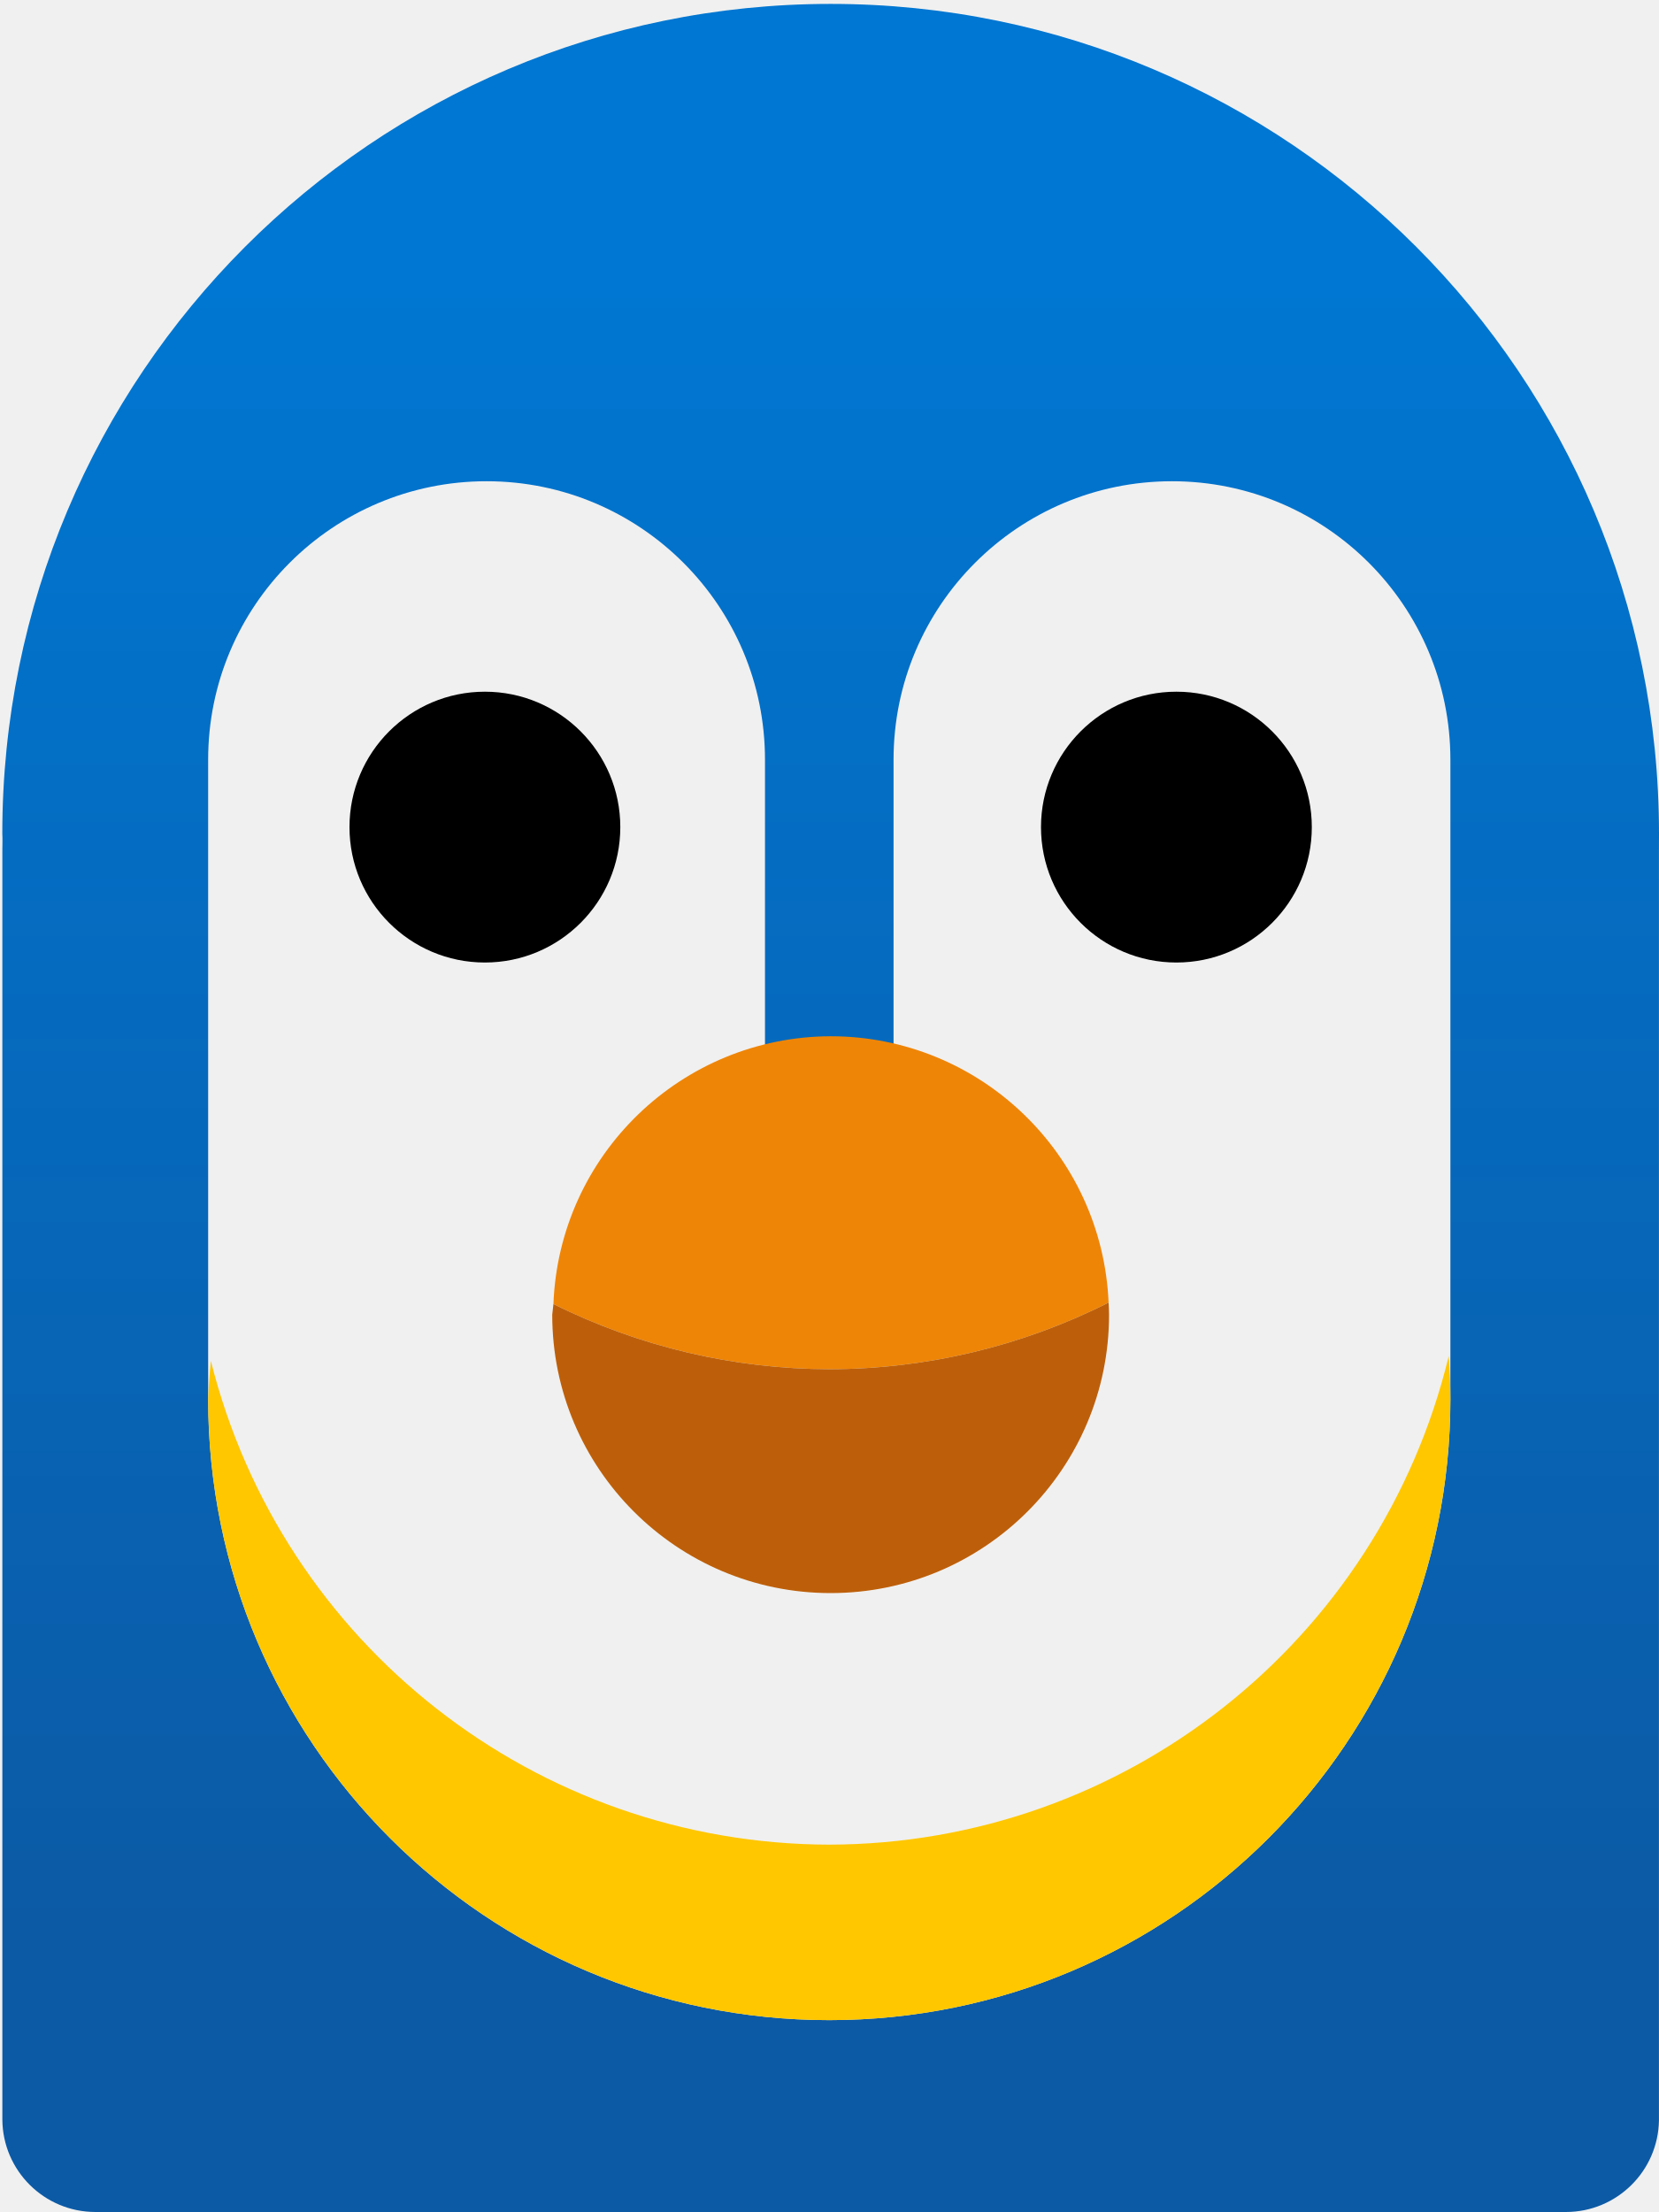
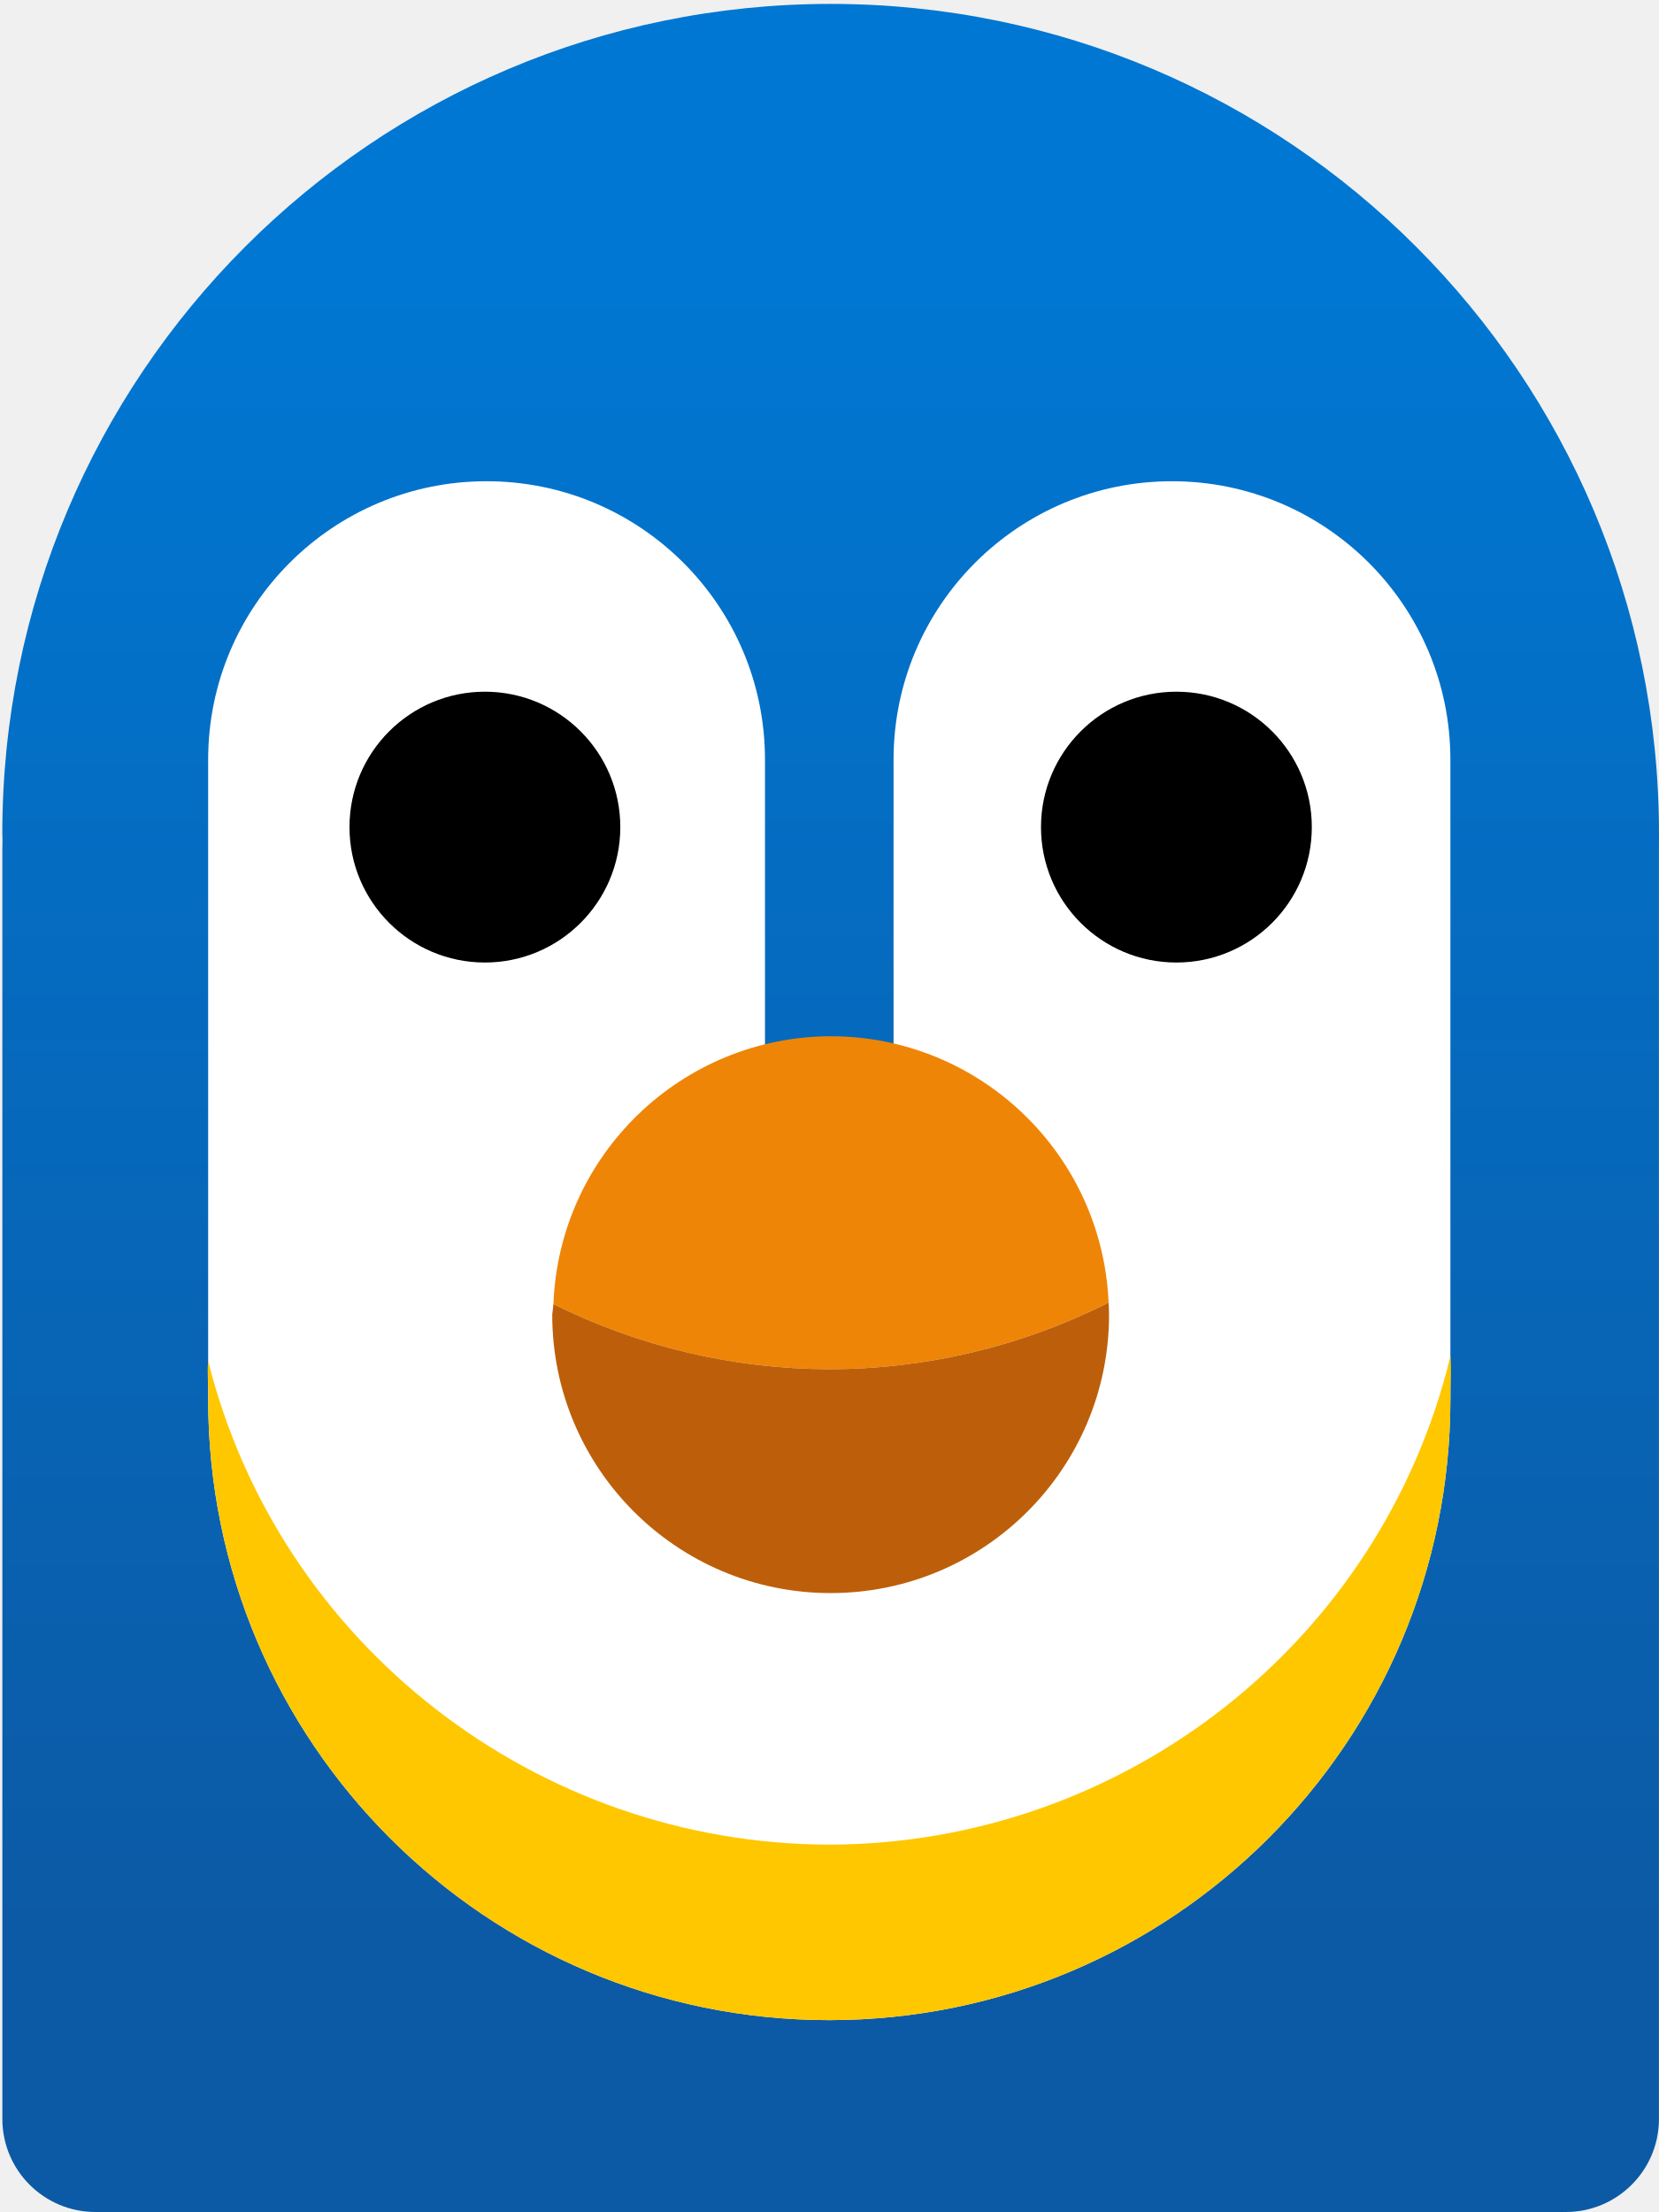
<svg xmlns="http://www.w3.org/2000/svg" xmlns:xlink="http://www.w3.org/1999/xlink" version="1.1" id="svg1" width="380" height="506.667" viewBox="0 0 380 506.667">
  <defs id="defs1">
    <linearGradient id="linearGradient655">
      <stop style="stop-color:#0c5aa5;stop-opacity:1;" offset="0" id="stop655" />
      <stop style="stop-color:#0077d2;stop-opacity:1;" offset="1" id="stop656" />
    </linearGradient>
    <linearGradient xlink:href="#linearGradient655" id="linearGradient656" x1="852.333" y1="521.622" x2="852.333" y2="142.149" gradientUnits="userSpaceOnUse" />
  </defs>
  <g id="g1">
    <g id="g650" transform="translate(-662.0696,-78.10483)" style="opacity:1">
+       <rect style="opacity:1;fill:#ffffff" id="rect1" width="305" height="368" x="700.07" y="188.105" />
      <path id="path639" style="fill:url(#linearGradient656);stroke-width:3.53" d="m 852.333,79 c -104.789,-9e-5 -189.737,85.099 -189.736,190.074 0.076,1.24 0.017,2.48 0.012,3.717 v 0 290.492 0.328 c 0.09,11.708 9.602,21.153 21.311,21.16 h 336.84 c 11.628,-0.012 21.103,-9.338 21.299,-20.965 v -291.016 0 c 0.012,-1.226 0.012,-2.45 0.012,-3.717 C 1042.071,164.099 957.122,79 852.333,79 Z m -78.811,109.334 c 35.22,7.7e-4 63.772,28.553 63.771,63.773 v 1.826 3.402 66.125 h 29.449 v -66.398 -3.129 -1.826 c -3.2e-4,-35.22 28.551,-63.773 63.771,-63.773 35.221,-3.2e-4 63.774,28.552 63.773,63.773 h 0.002 v 146.445 c -5.5e-4,78.573 -63.697,142.269 -142.27,142.27 -78.574,5.3e-4 -142.271,-63.696 -142.271,-142.27 V 252.107 c -3.2e-4,-35.221 28.552,-63.774 63.773,-63.773 z" />
-       <path id="path645-0" style="opacity:1;fill:#ffc700;fill-opacity:1;stroke-width:1.116" d="m 993.908,388.719 a 146.336,146.336 0 0 1 -141.887,111.908 146.336,146.336 0 0 1 -141.646,-110.797 142.271,142.271 0 0 0 -0.625,8.723 142.271,142.271 0 0 0 142.271,142.27 142.271,142.271 0 0 0 142.27,-142.27 142.271,142.271 0 0 0 -0.383,-9.834 z" />
+       <path id="path645-0" style="opacity:1;fill:#ffc700;fill-opacity:1;stroke-width:1.116" d="M 994.29,388.766 C 978.426,454.303 919.451,500.469 852.021,500.627 785.005,500.486 726.025,454.851 709.749,389.841 c -0.298,2.9 0.119,5.798 0,8.712 5.5e-4,78.574 63.698,142.27 142.271,142.27 78.573,-5.4e-4 142.269,-63.696 142.27,-142.27 -0.014,-3.281 0.241,-6.515 4e-5,-9.787 z" />
      <g id="g611" style="fill:#000000;fill-opacity:1" transform="translate(832.8735,125.3113)">
        <circle style="fill:#000000;fill-opacity:1;stroke-width:0.576" id="path610-3-1" cx="98.656" cy="142.245" r="31.016" />
        <circle style="fill:#000000;fill-opacity:1;stroke-width:0.576" id="path610-3-1-3" cx="-59.737" cy="142.245" r="31.016" />
      </g>
      <g id="g649" transform="translate(852.0198,130.4004)" style="display:inline;fill:#ff8080;fill-opacity:0.462">
        <path d="m 63.982,246.07 a 63.773,63.773 0 0 0 -63.668,-61.01 63.773,63.773 0 0 0 -63.5,61.34 A 142.271,142.271 0 0 0 0,261.326 142.271,142.271 0 0 0 63.982,246.07 Z" style="opacity:1;fill:#ef8506;fill-opacity:1;stroke-width:1.185" id="path650" />
        <path d="M 63.982,246.07 A 142.271,142.271 0 0 1 0,261.326 a 142.271,142.271 0 0 1 -63.186,-14.926 63.773,63.773 0 0 0 -0.273,2.434 63.773,63.773 0 0 0 63.773,63.771 63.773,63.773 0 0 0 63.771,-63.771 63.773,63.773 0 0 0 -0.104,-2.764 z" style="opacity:1;fill:#bd5f0a;fill-opacity:1;stroke-width:1.185" id="path651" />
      </g>
    </g>
  </g>
</svg>
